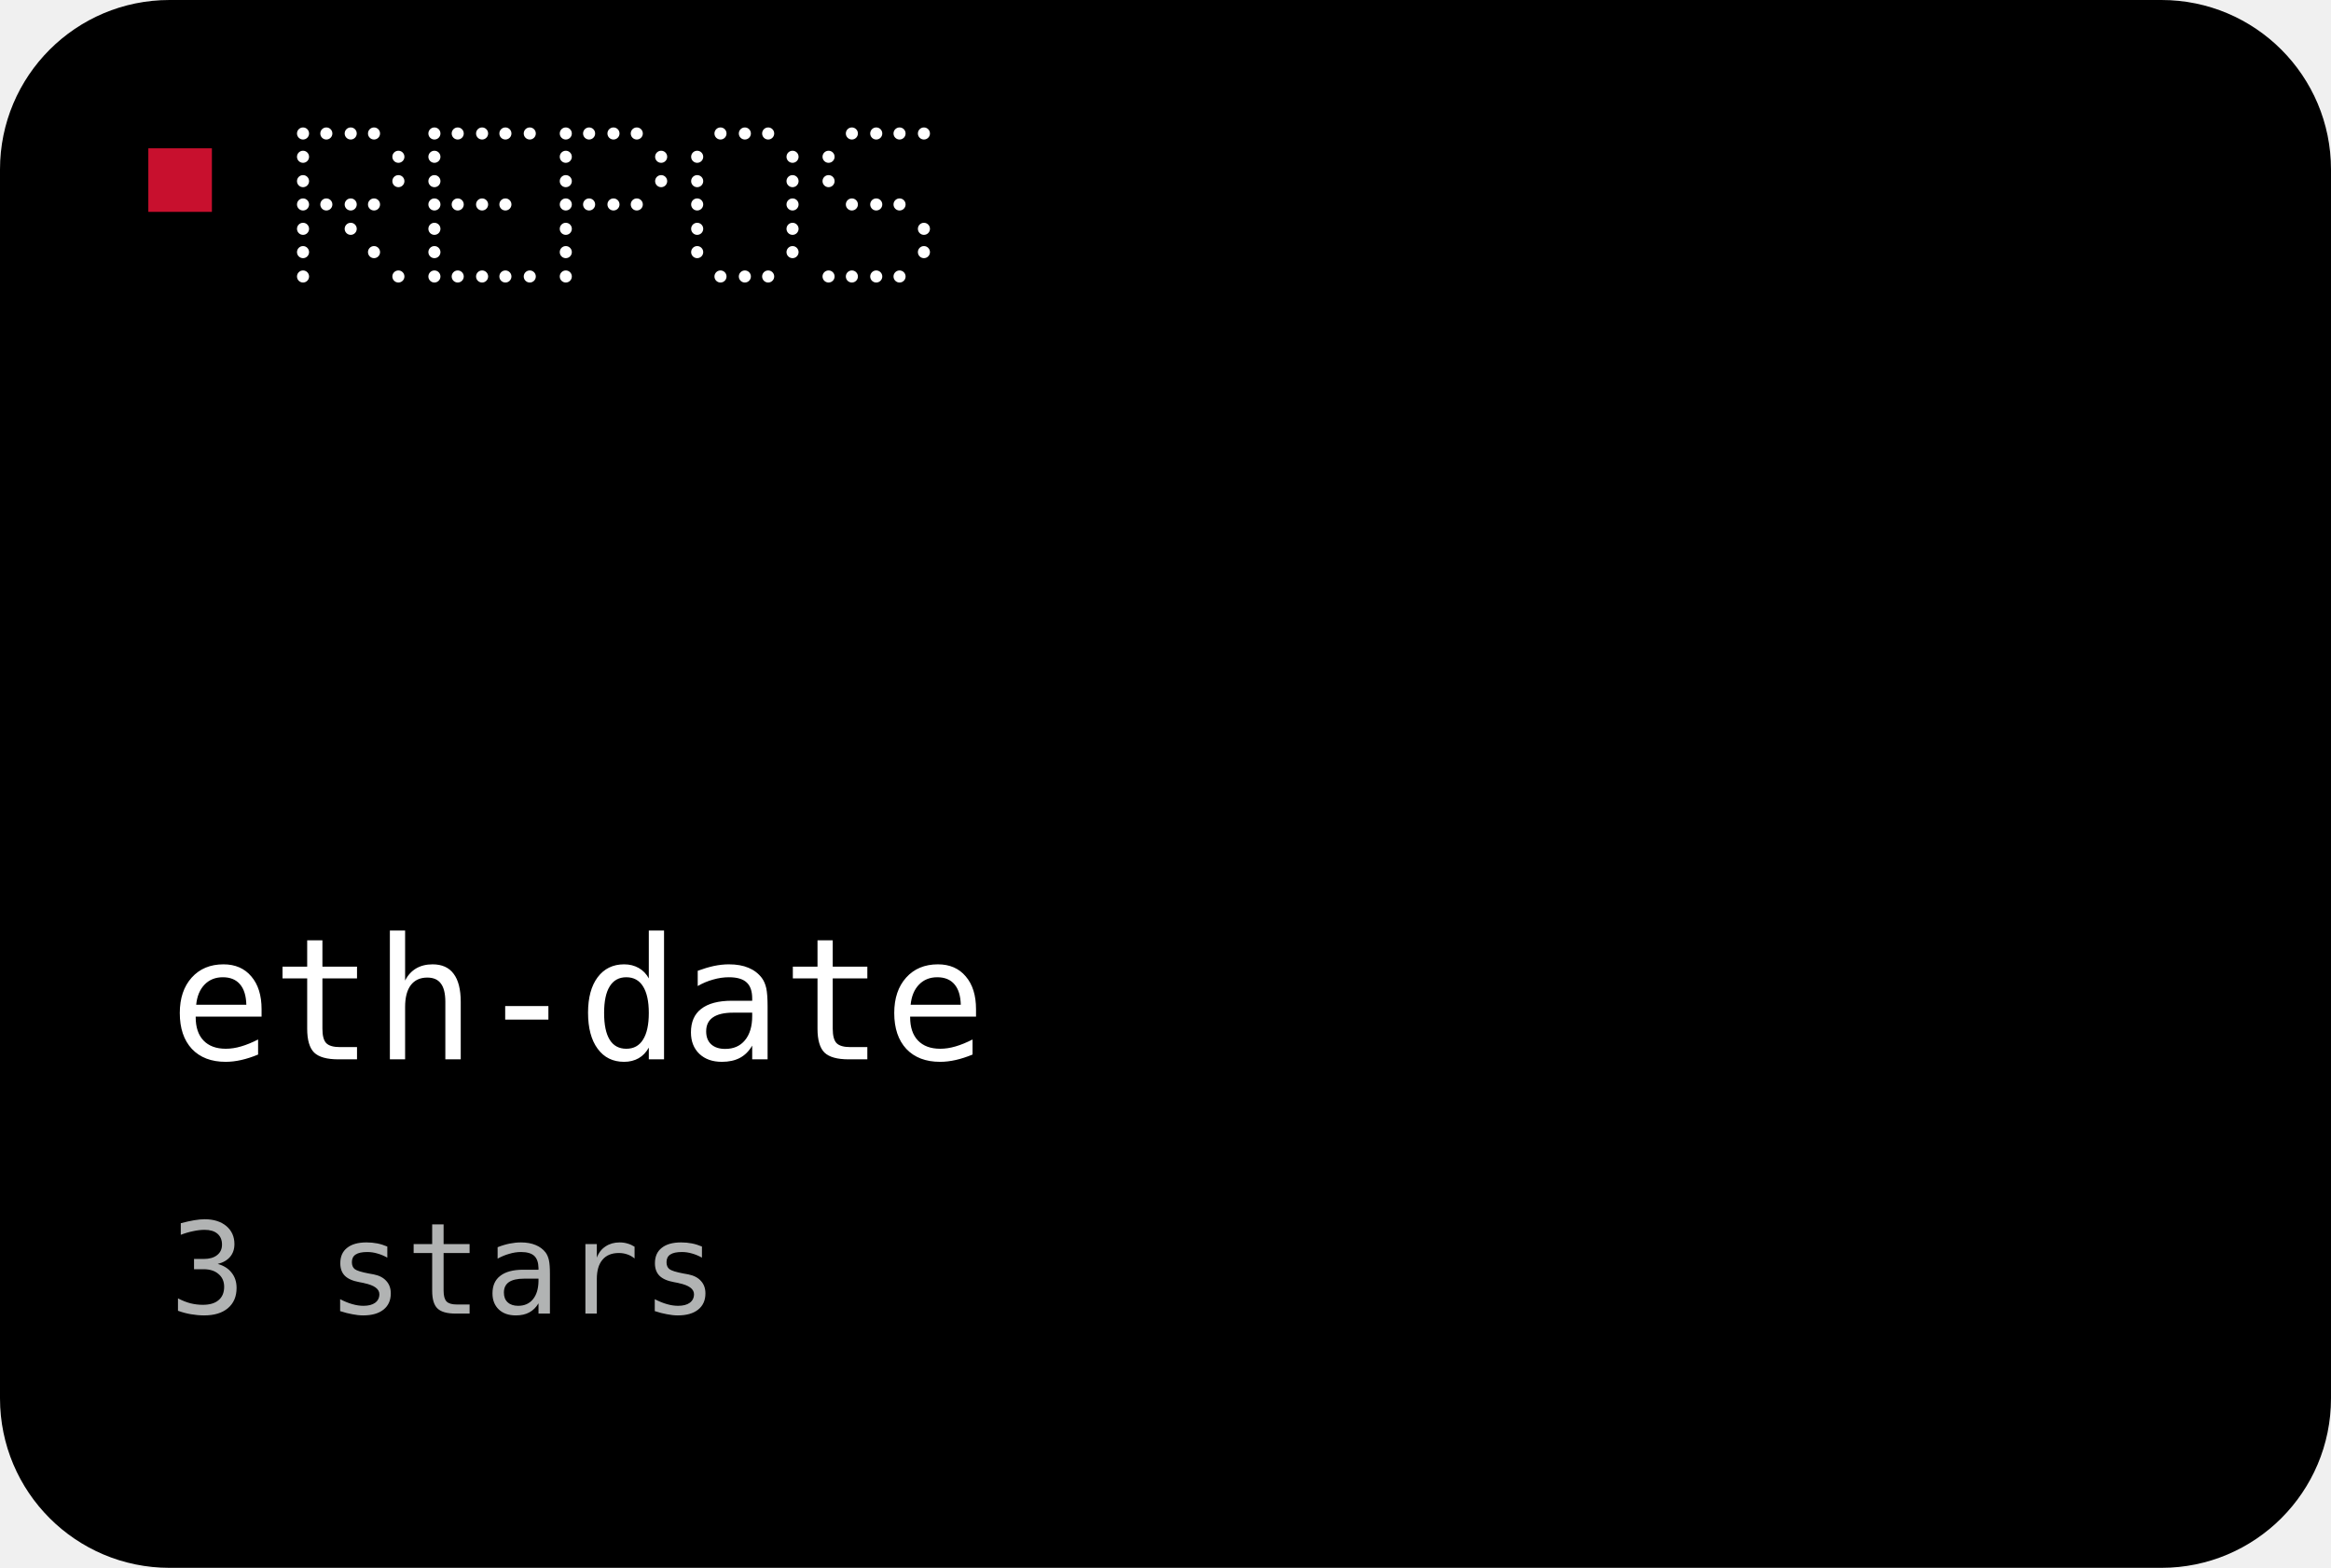
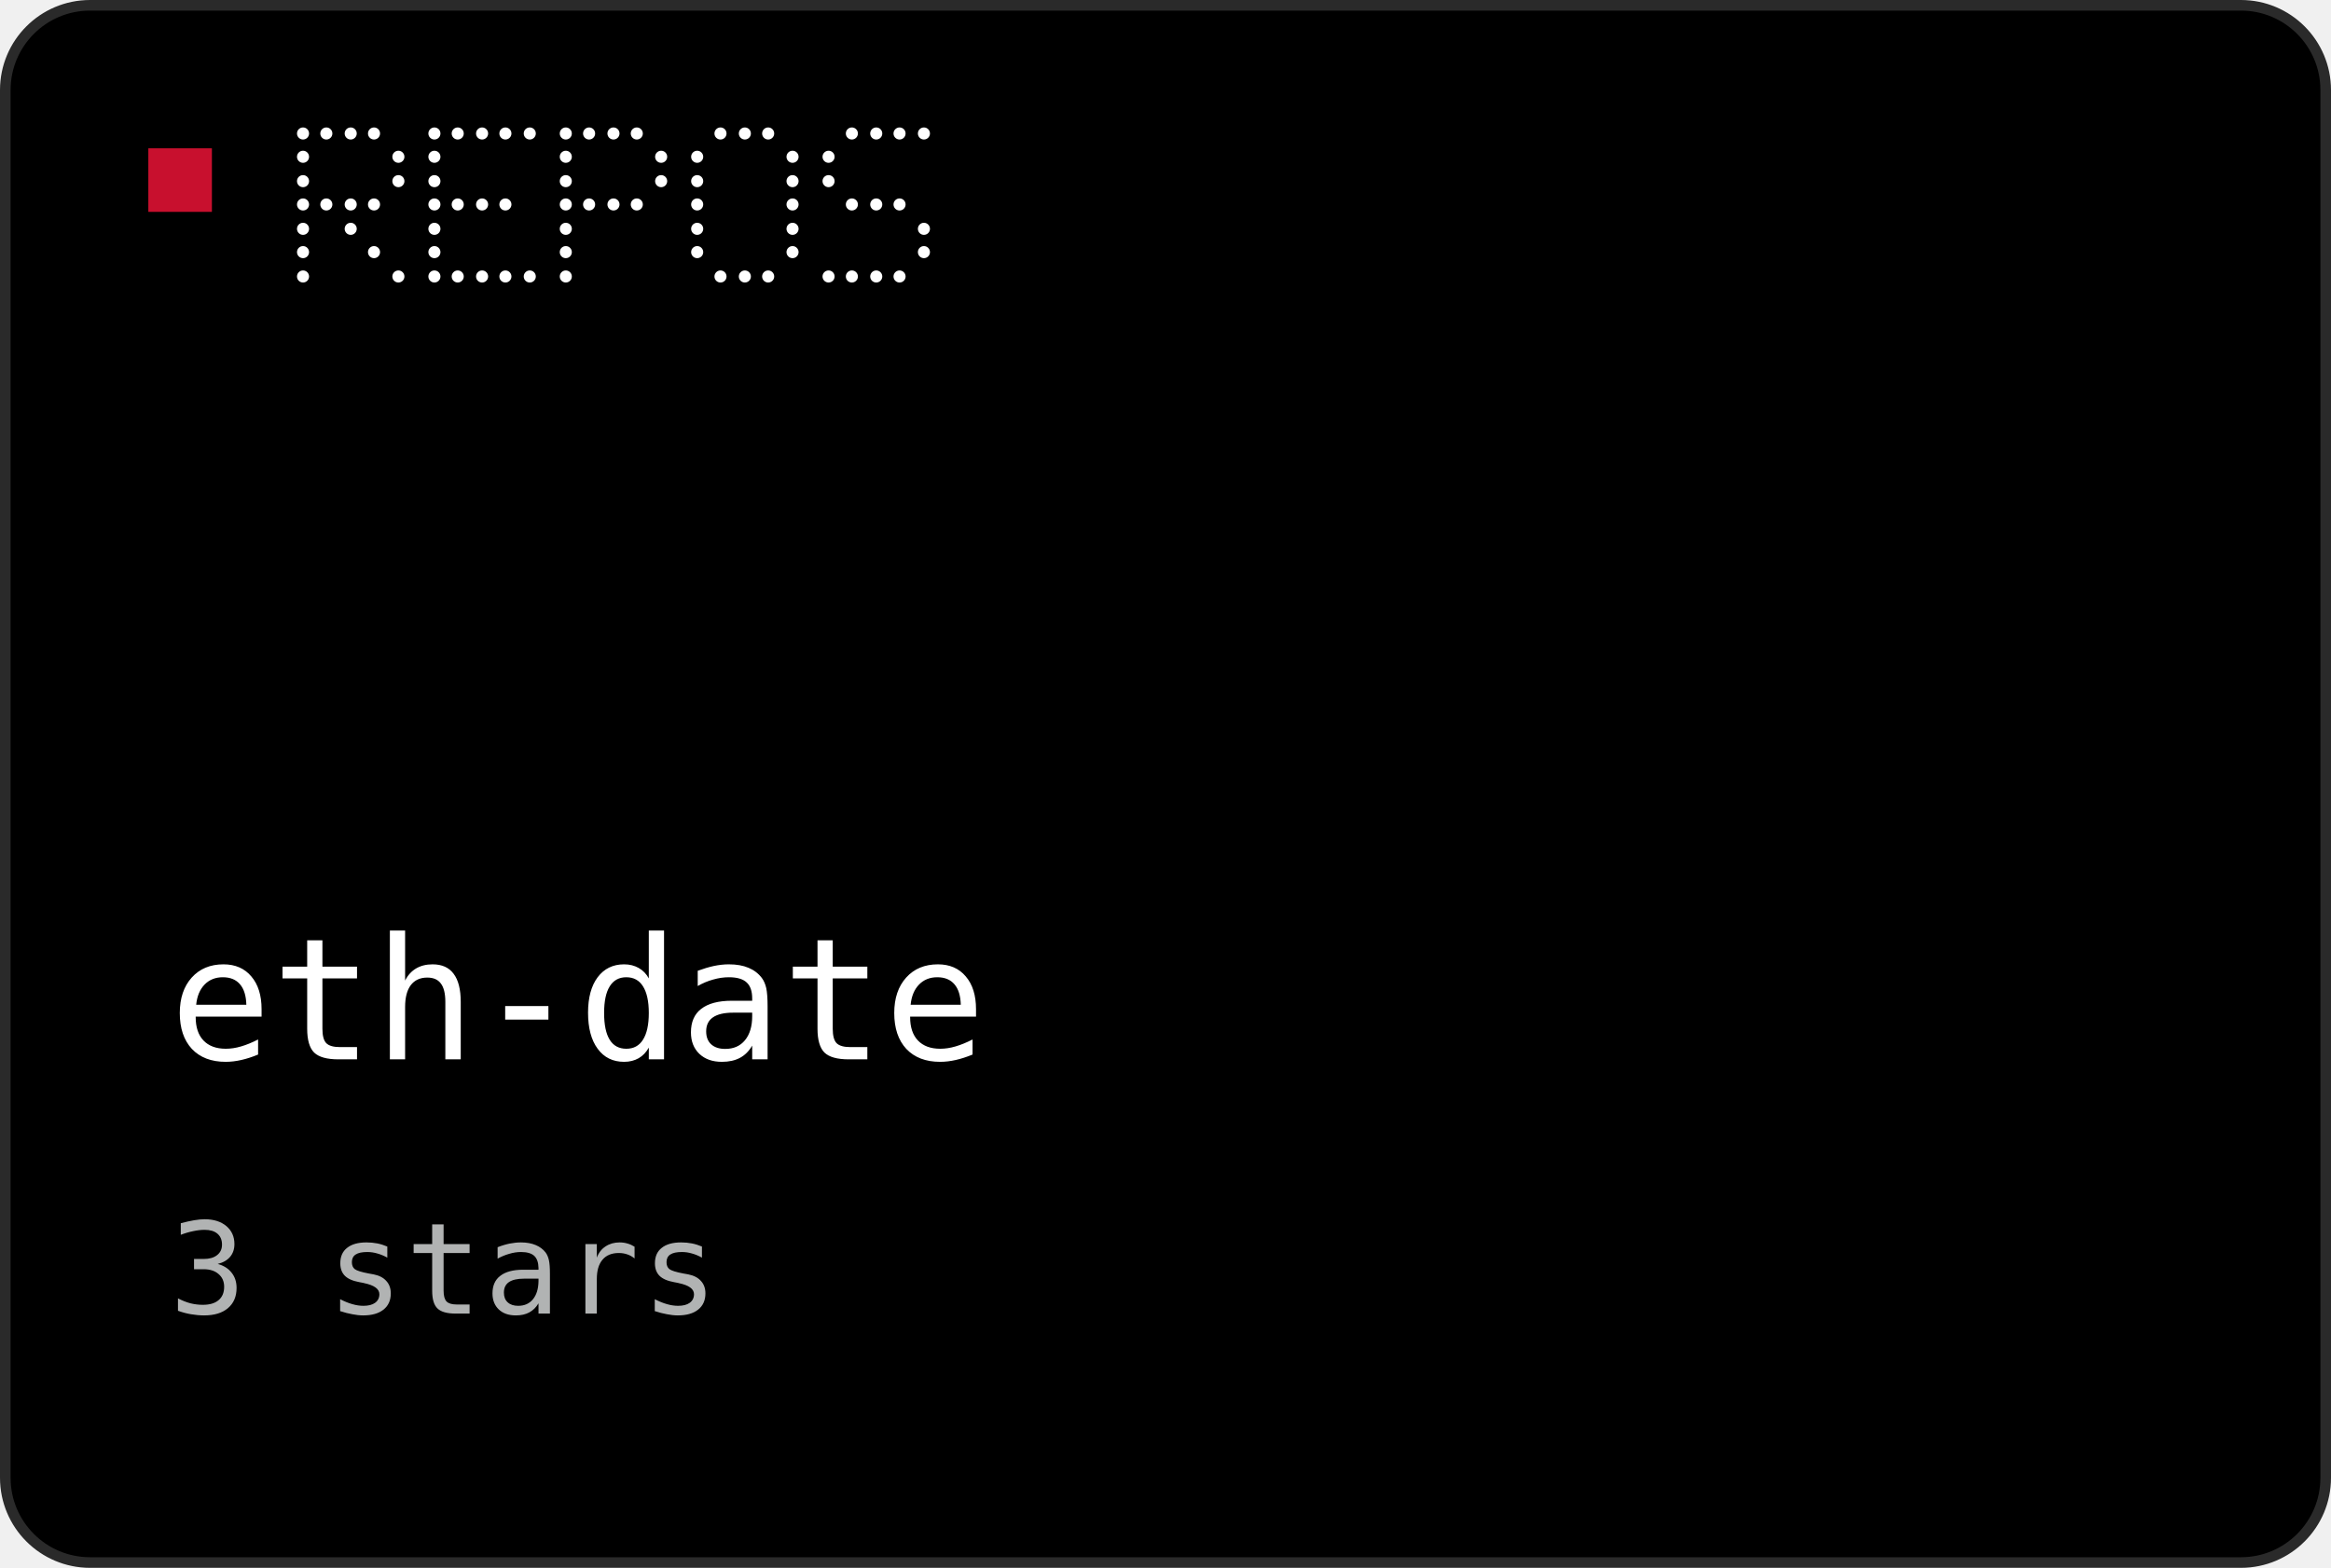
<svg xmlns="http://www.w3.org/2000/svg" width="220" height="148" viewBox="0 0 220 148" role="img">
-   <rect width="220" height="148" rx="16" fill="#000000" />
+   <rect x="0.5" y="0.5" width="219" height="147" rx="8" fill="#000000" stroke="#2A2A2A" />
  <rect x="14" y="14" width="6" height="6" fill="#C8102E" />
  <circle cx="28.6" cy="12.6" r="0.57" fill="#FFFFFF" />
  <circle cx="30.8" cy="12.6" r="0.57" fill="#FFFFFF" />
  <circle cx="33.1" cy="12.6" r="0.57" fill="#FFFFFF" />
  <circle cx="35.3" cy="12.6" r="0.57" fill="#FFFFFF" />
  <circle cx="28.6" cy="14.8" r="0.57" fill="#FFFFFF" />
  <circle cx="37.6" cy="14.8" r="0.57" fill="#FFFFFF" />
  <circle cx="28.6" cy="17.1" r="0.57" fill="#FFFFFF" />
  <circle cx="37.6" cy="17.1" r="0.57" fill="#FFFFFF" />
  <circle cx="28.6" cy="19.3" r="0.57" fill="#FFFFFF" />
  <circle cx="30.8" cy="19.3" r="0.57" fill="#FFFFFF" />
  <circle cx="33.1" cy="19.3" r="0.57" fill="#FFFFFF" />
  <circle cx="35.3" cy="19.3" r="0.57" fill="#FFFFFF" />
  <circle cx="28.6" cy="21.6" r="0.57" fill="#FFFFFF" />
  <circle cx="33.1" cy="21.6" r="0.57" fill="#FFFFFF" />
  <circle cx="28.6" cy="23.8" r="0.57" fill="#FFFFFF" />
  <circle cx="35.3" cy="23.8" r="0.57" fill="#FFFFFF" />
  <circle cx="28.6" cy="26.1" r="0.57" fill="#FFFFFF" />
  <circle cx="37.6" cy="26.1" r="0.57" fill="#FFFFFF" />
  <circle cx="41.0" cy="12.6" r="0.57" fill="#FFFFFF" />
  <circle cx="43.2" cy="12.6" r="0.57" fill="#FFFFFF" />
  <circle cx="45.5" cy="12.6" r="0.57" fill="#FFFFFF" />
  <circle cx="47.7" cy="12.6" r="0.57" fill="#FFFFFF" />
  <circle cx="50.0" cy="12.6" r="0.57" fill="#FFFFFF" />
  <circle cx="41.0" cy="14.8" r="0.57" fill="#FFFFFF" />
  <circle cx="41.0" cy="17.1" r="0.57" fill="#FFFFFF" />
  <circle cx="41.0" cy="19.3" r="0.57" fill="#FFFFFF" />
  <circle cx="43.2" cy="19.3" r="0.57" fill="#FFFFFF" />
  <circle cx="45.5" cy="19.3" r="0.57" fill="#FFFFFF" />
  <circle cx="47.7" cy="19.3" r="0.57" fill="#FFFFFF" />
  <circle cx="41.0" cy="21.6" r="0.57" fill="#FFFFFF" />
  <circle cx="41.0" cy="23.8" r="0.57" fill="#FFFFFF" />
  <circle cx="41.0" cy="26.1" r="0.57" fill="#FFFFFF" />
  <circle cx="43.2" cy="26.1" r="0.57" fill="#FFFFFF" />
  <circle cx="45.5" cy="26.1" r="0.57" fill="#FFFFFF" />
  <circle cx="47.7" cy="26.1" r="0.57" fill="#FFFFFF" />
  <circle cx="50.0" cy="26.1" r="0.57" fill="#FFFFFF" />
  <circle cx="53.4" cy="12.6" r="0.57" fill="#FFFFFF" />
  <circle cx="55.6" cy="12.6" r="0.57" fill="#FFFFFF" />
  <circle cx="57.9" cy="12.6" r="0.57" fill="#FFFFFF" />
  <circle cx="60.1" cy="12.6" r="0.57" fill="#FFFFFF" />
  <circle cx="53.4" cy="14.8" r="0.57" fill="#FFFFFF" />
  <circle cx="62.4" cy="14.8" r="0.57" fill="#FFFFFF" />
  <circle cx="53.4" cy="17.1" r="0.57" fill="#FFFFFF" />
  <circle cx="62.4" cy="17.1" r="0.57" fill="#FFFFFF" />
  <circle cx="53.4" cy="19.3" r="0.57" fill="#FFFFFF" />
  <circle cx="55.6" cy="19.3" r="0.57" fill="#FFFFFF" />
  <circle cx="57.9" cy="19.3" r="0.57" fill="#FFFFFF" />
  <circle cx="60.1" cy="19.3" r="0.57" fill="#FFFFFF" />
  <circle cx="53.4" cy="21.6" r="0.57" fill="#FFFFFF" />
  <circle cx="53.4" cy="23.8" r="0.57" fill="#FFFFFF" />
  <circle cx="53.4" cy="26.1" r="0.57" fill="#FFFFFF" />
  <circle cx="68.0" cy="12.6" r="0.57" fill="#FFFFFF" />
  <circle cx="70.3" cy="12.6" r="0.57" fill="#FFFFFF" />
  <circle cx="72.5" cy="12.6" r="0.57" fill="#FFFFFF" />
  <circle cx="65.8" cy="14.8" r="0.57" fill="#FFFFFF" />
  <circle cx="74.8" cy="14.8" r="0.57" fill="#FFFFFF" />
  <circle cx="65.8" cy="17.1" r="0.57" fill="#FFFFFF" />
  <circle cx="74.8" cy="17.1" r="0.57" fill="#FFFFFF" />
  <circle cx="65.8" cy="19.3" r="0.57" fill="#FFFFFF" />
  <circle cx="74.8" cy="19.3" r="0.57" fill="#FFFFFF" />
  <circle cx="65.8" cy="21.6" r="0.57" fill="#FFFFFF" />
  <circle cx="74.8" cy="21.6" r="0.57" fill="#FFFFFF" />
  <circle cx="65.8" cy="23.8" r="0.57" fill="#FFFFFF" />
  <circle cx="74.8" cy="23.8" r="0.57" fill="#FFFFFF" />
  <circle cx="68.0" cy="26.1" r="0.57" fill="#FFFFFF" />
  <circle cx="70.3" cy="26.1" r="0.57" fill="#FFFFFF" />
  <circle cx="72.5" cy="26.1" r="0.57" fill="#FFFFFF" />
  <circle cx="80.4" cy="12.6" r="0.57" fill="#FFFFFF" />
  <circle cx="82.7" cy="12.6" r="0.57" fill="#FFFFFF" />
  <circle cx="84.9" cy="12.6" r="0.57" fill="#FFFFFF" />
  <circle cx="87.2" cy="12.6" r="0.57" fill="#FFFFFF" />
  <circle cx="78.2" cy="14.8" r="0.57" fill="#FFFFFF" />
  <circle cx="78.2" cy="17.1" r="0.57" fill="#FFFFFF" />
  <circle cx="80.4" cy="19.3" r="0.57" fill="#FFFFFF" />
  <circle cx="82.7" cy="19.3" r="0.57" fill="#FFFFFF" />
  <circle cx="84.9" cy="19.3" r="0.57" fill="#FFFFFF" />
  <circle cx="87.2" cy="21.6" r="0.57" fill="#FFFFFF" />
  <circle cx="87.2" cy="23.8" r="0.57" fill="#FFFFFF" />
  <circle cx="78.2" cy="26.1" r="0.57" fill="#FFFFFF" />
  <circle cx="80.4" cy="26.1" r="0.57" fill="#FFFFFF" />
  <circle cx="82.7" cy="26.1" r="0.57" fill="#FFFFFF" />
  <circle cx="84.9" cy="26.1" r="0.57" fill="#FFFFFF" />
  <text x="16" y="100" fill="#FFFFFF" font-family="ui-monospace, Geist Mono, monospace" font-size="16" letter-spacing="0" dominant-baseline="auto">eth-date</text>
  <text x="16" y="124" fill="#B1B3B3" font-family="ui-monospace, Geist Mono, monospace" font-size="12" letter-spacing="0.2" dominant-baseline="auto">3 stars</text>
</svg>
